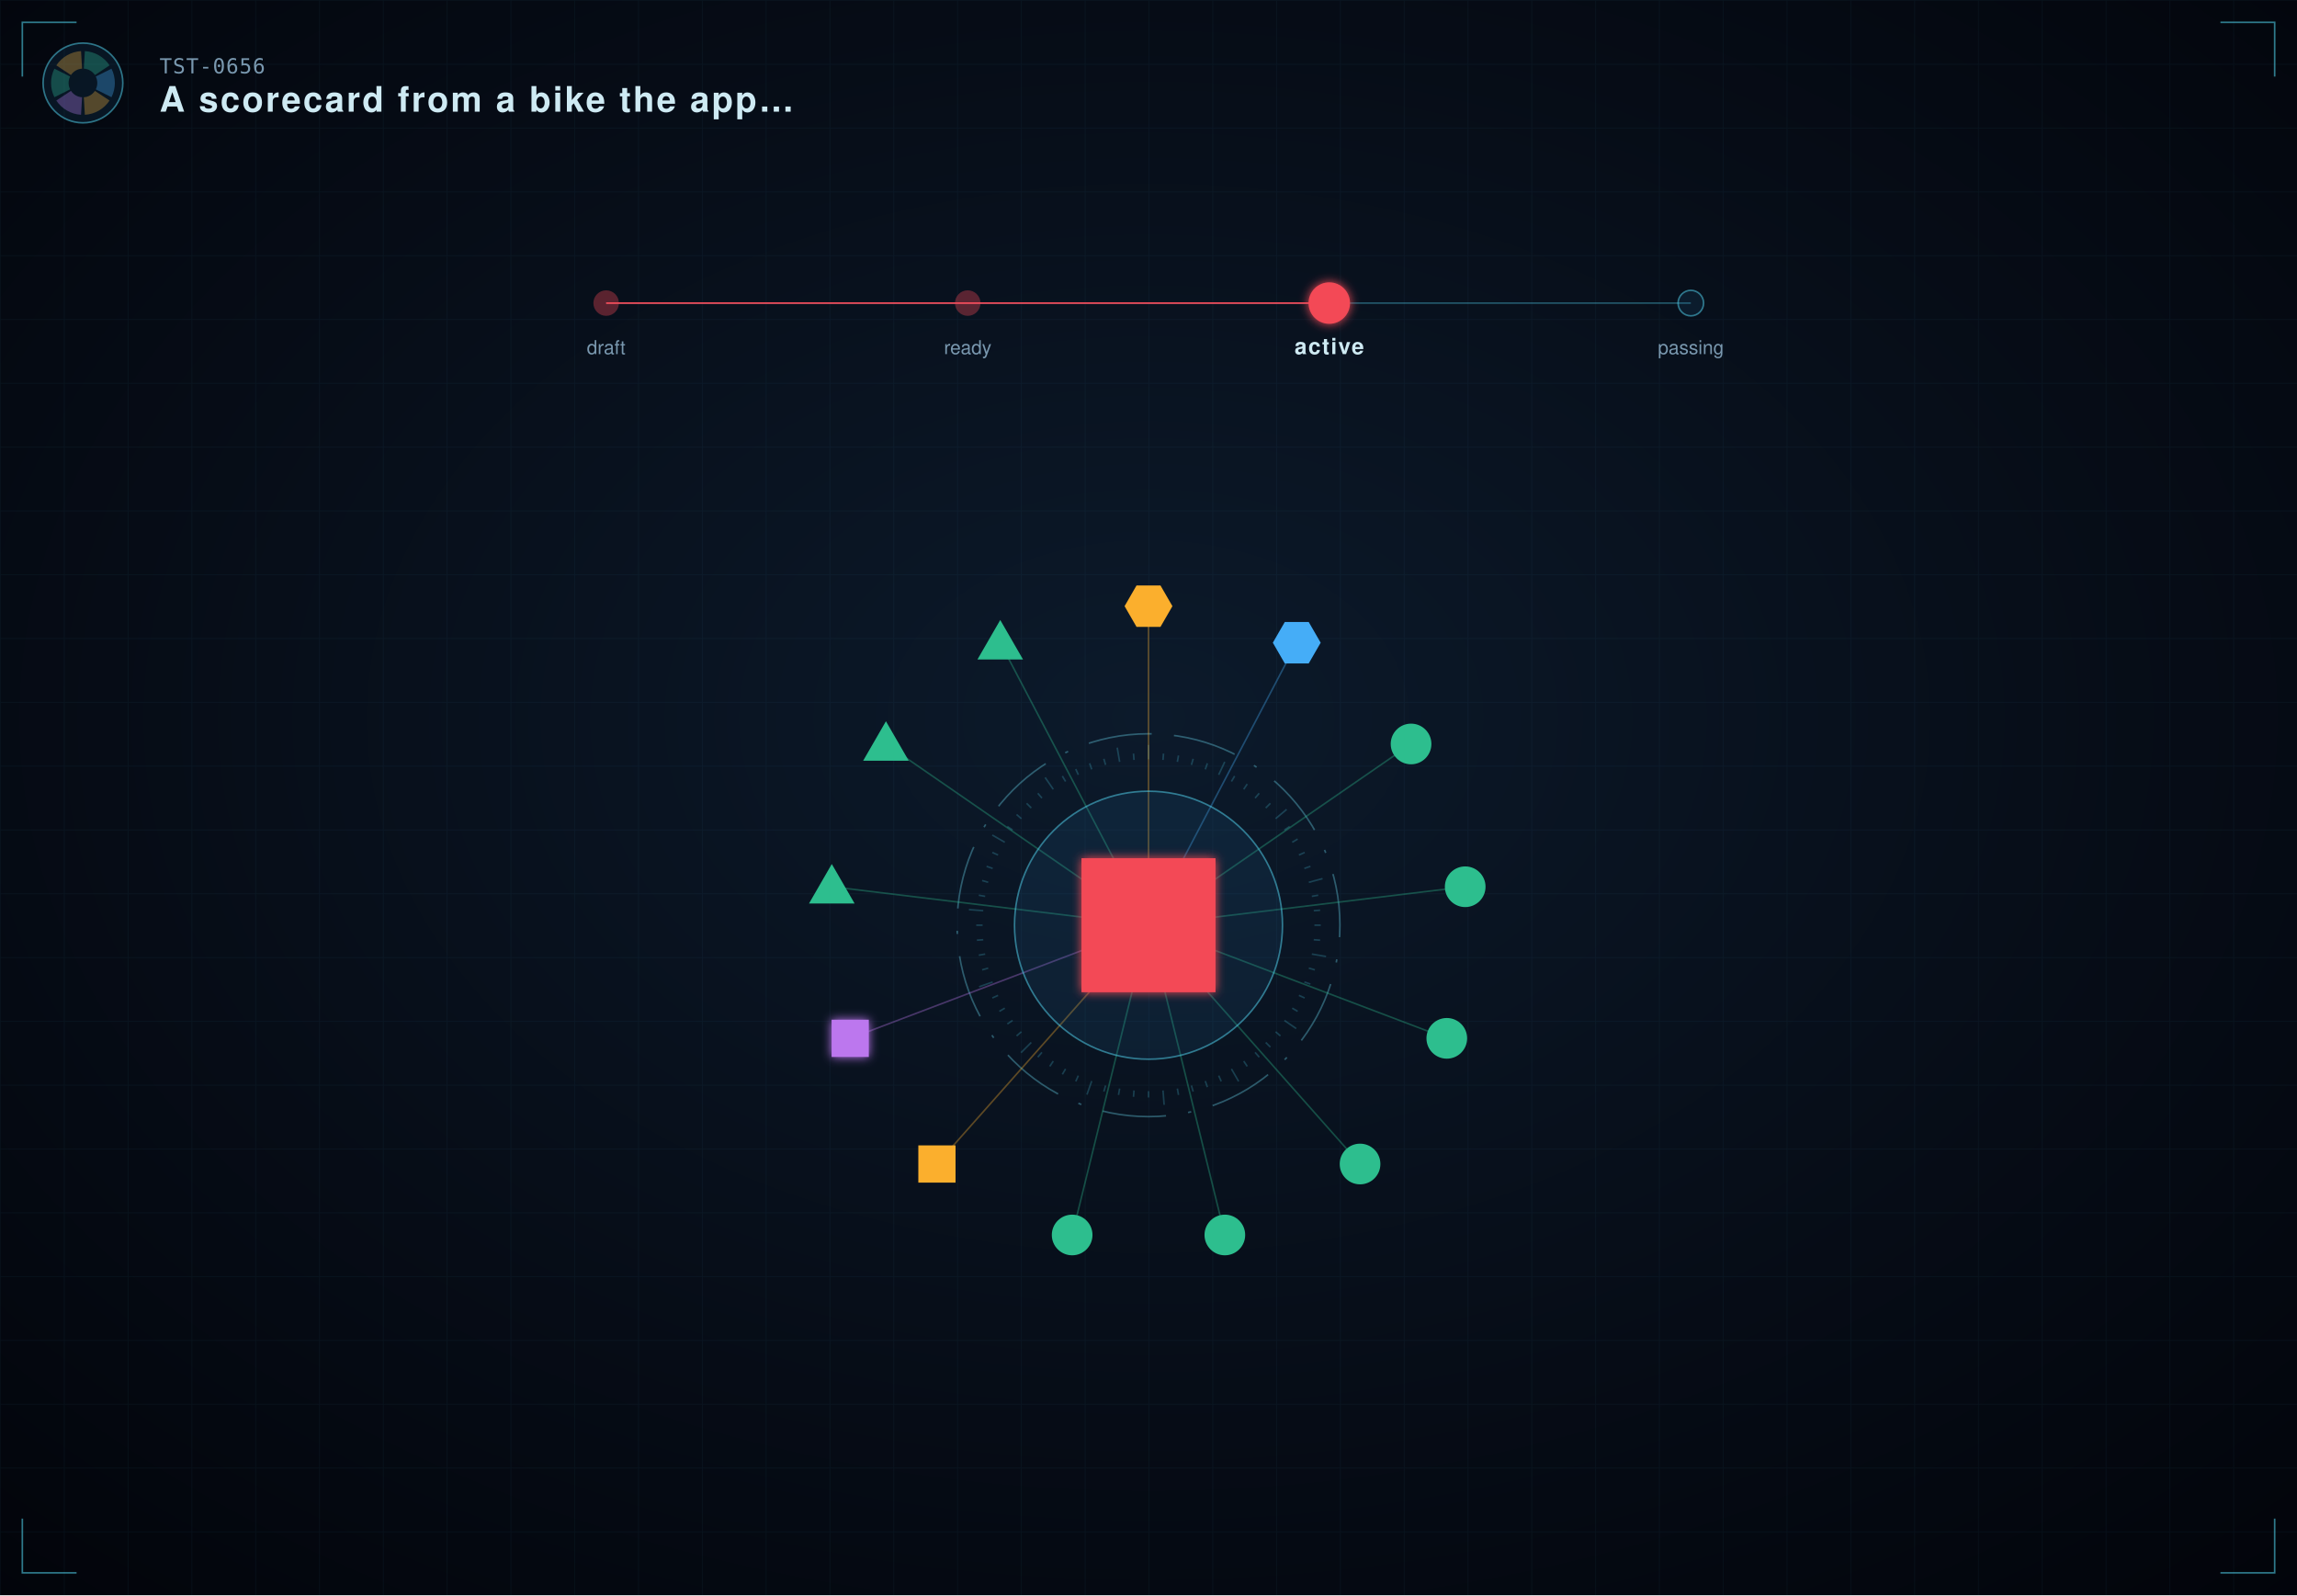
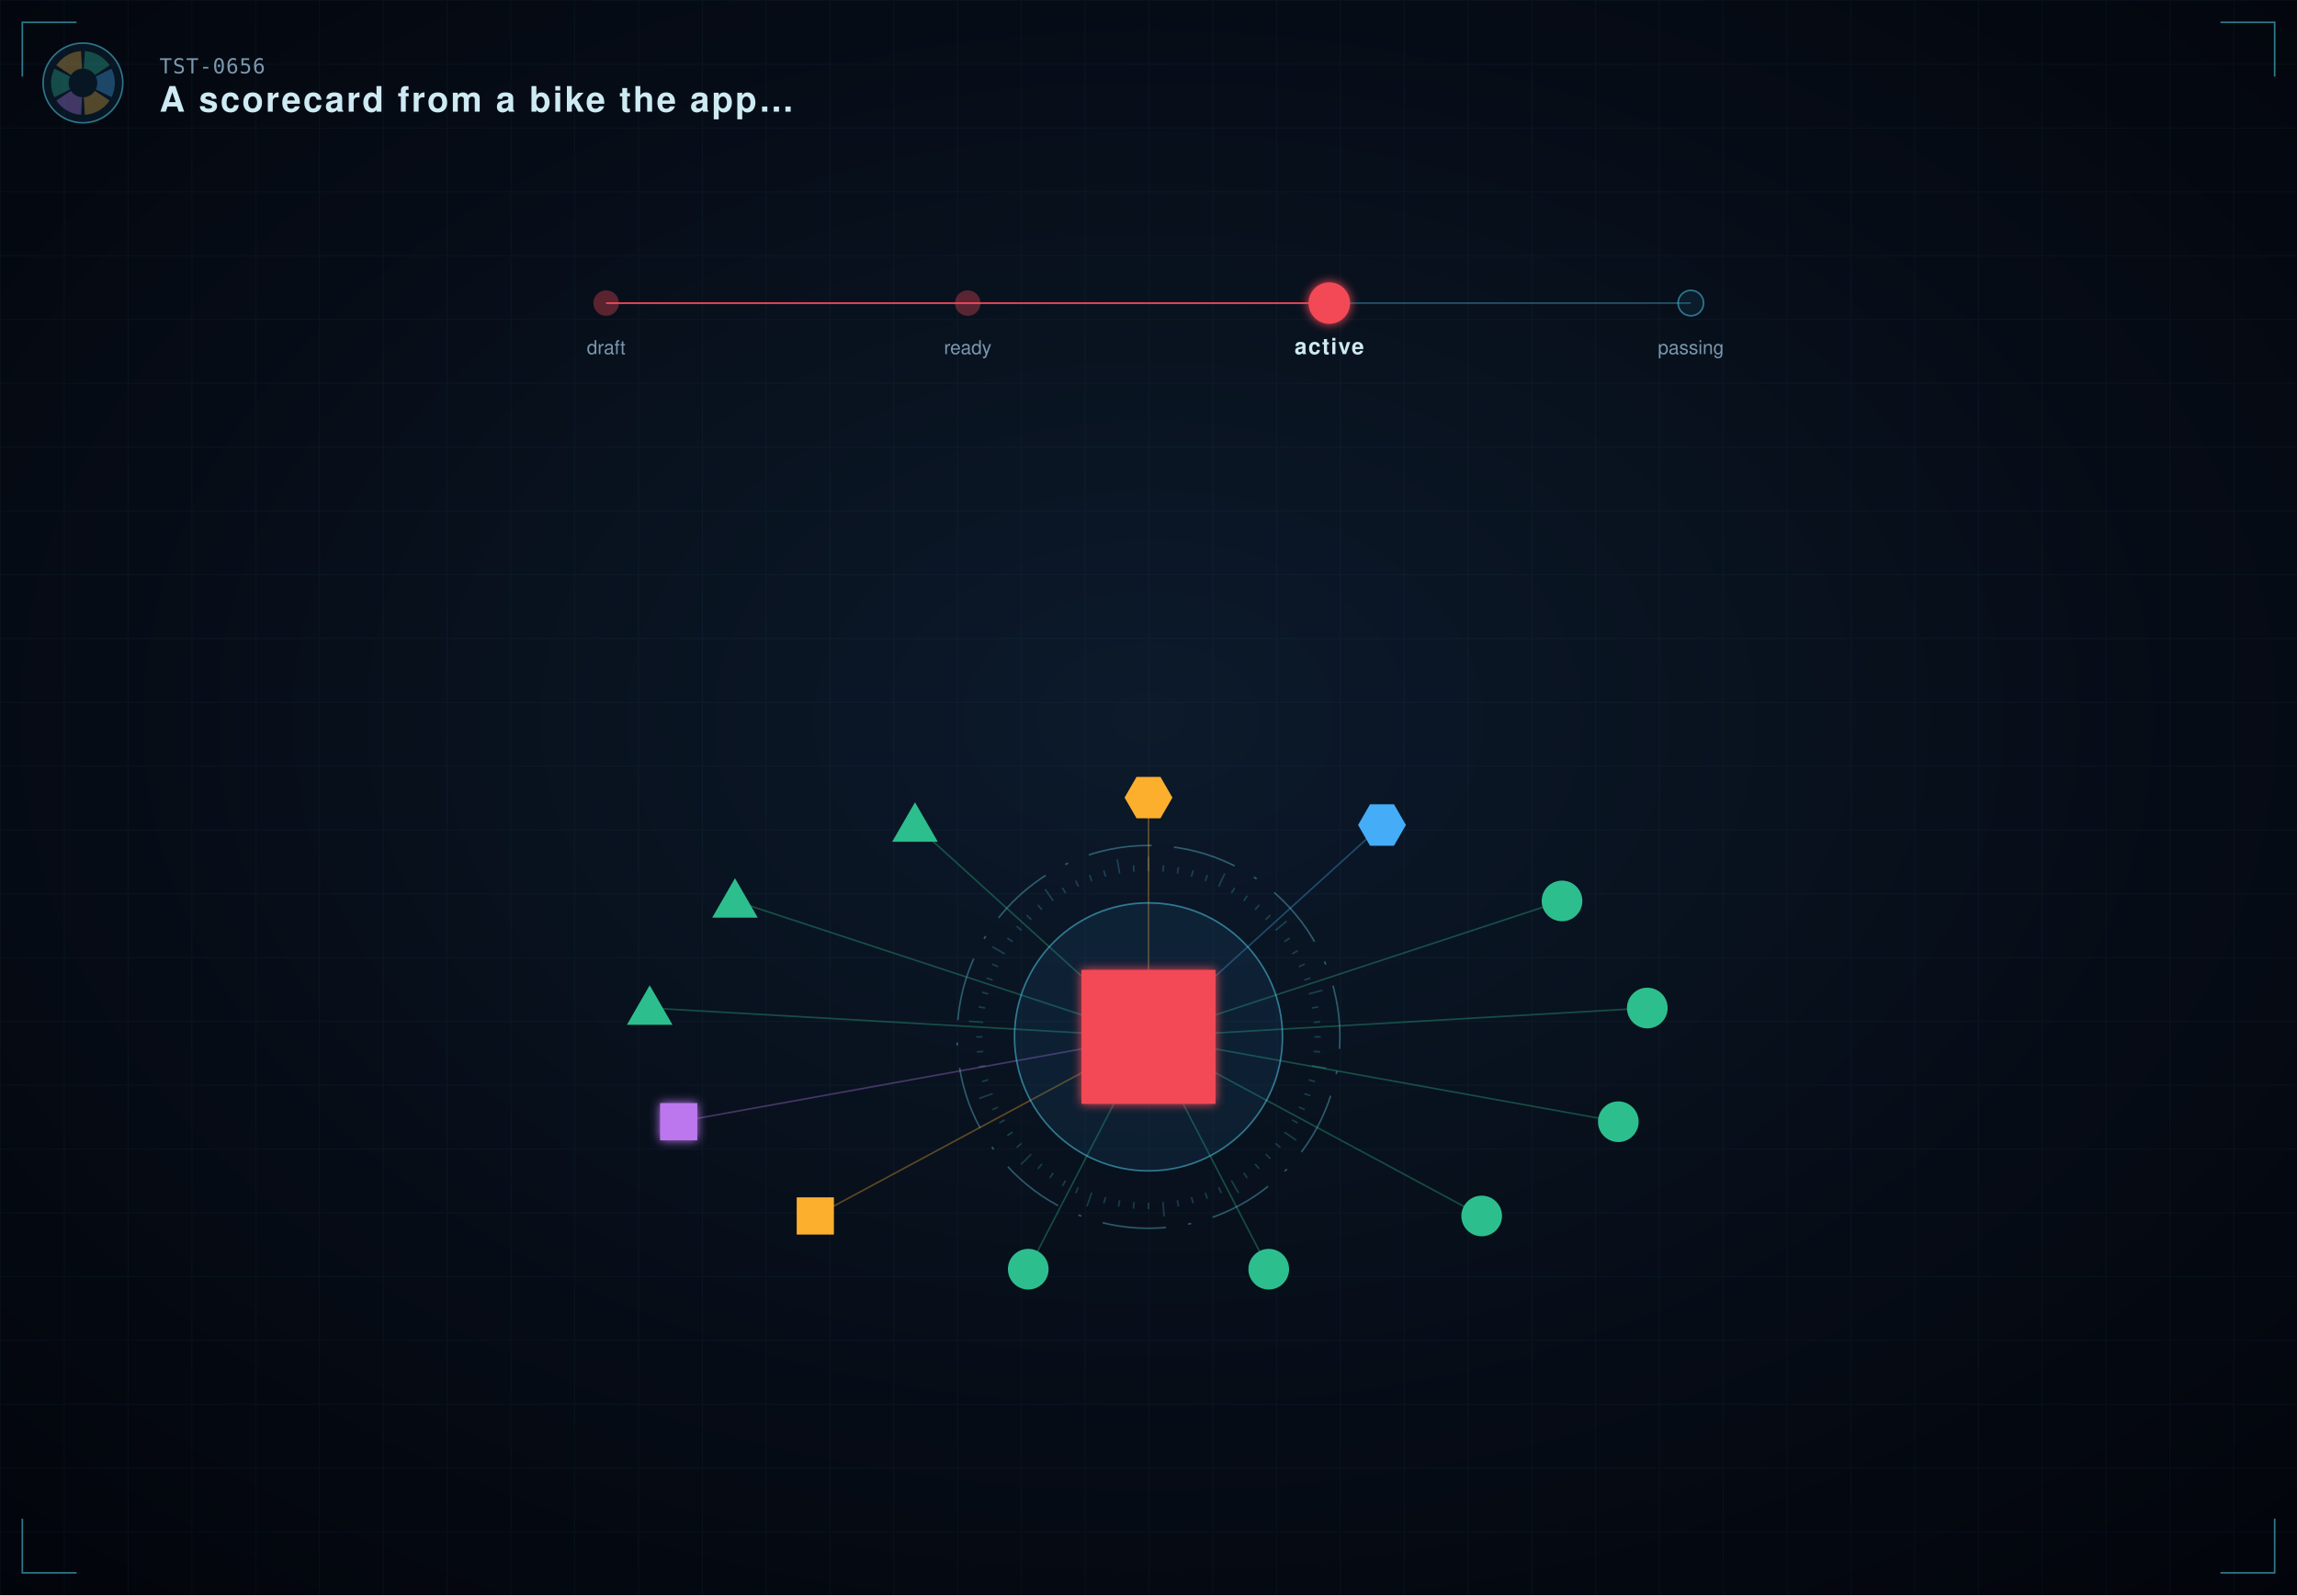
<svg xmlns="http://www.w3.org/2000/svg" class="ov ov-ticket" viewBox="0 0 1440 1000" width="1440" height="1000" role="img" aria-label="TST-0656: A scorecard from a bike the app cannot drive earns no Pro upgrade, and says so without telling the rider to fix it" data-address="deck://abcd1234/features?note=TST-0656&amp;page=ticket">
  <style>
.ov { font-family: "SF Pro Display", "Helvetica Neue", Helvetica, Arial, sans-serif; }
.ov text { fill: hsl(195 60% 88%); }
.ov text.ov-dim { fill: hsl(205 25% 58%); }
.ov .ov-id { font-family: "SF Mono", Menlo, monospace; letter-spacing: 0.04em; }
.ov .ov-num { font-family: "SF Mono", Menlo, monospace; font-weight: 600; }
.ov .ov-title { font-weight: 700; letter-spacing: 0.06em; text-transform: uppercase; }
.ov .st-closed { fill: hsl(160 62% 46%); }
.ov .st-progress { fill: hsl(205 92% 62%); }
.ov .st-failed { fill: hsl(355 88% 62%); }
.ov .st-owed { fill: hsl(275 78% 70%); }
.ov .st-open { fill: hsl(38 96% 58%); }
.ov .st-dropped { fill: hsl(220 12% 32%); }
.ov .ov-track { fill: hsla(210, 60%, 50%, 0.07); stroke: hsla(195, 80%, 60%, 0.16); stroke-width: 1; }
.ov .ov-glass { fill: hsla(205, 60%, 40%, 0.14); stroke: hsla(190, 90%, 65%, 0.5); stroke-width: 1; }
.ov .ov-faint { opacity: 0.35; }
.ov .ov-ghost { opacity: 0.12; }
.ov .ov-hit { fill: transparent; stroke: none; }
.ov .ov-hover { display: none; }
.ov .ov-wire { fill: none; stroke: hsla(190, 90%, 65%, 0.35); stroke-width: 1; }
.ov .ov-frame { stroke: hsla(190, 90%, 65%, 0.55); }
.ov .ov-bezel { stroke: hsla(190, 90%, 65%, 0.22); }
.ov .ov-scan { stroke: hsla(190, 90%, 70%, 0.35); }
.ov .ov-arc { fill: none; stroke-linecap: round; }
.ov .ov-arc.ov-track { stroke: hsla(195, 80%, 60%, 0.16); fill: none; }
.ov .ov-wire.st-closed, .ov .ov-arc.st-closed { fill: none; stroke: hsl(160 62% 46%); }
.ov .ov-wire.st-progress, .ov .ov-arc.st-progress { fill: none; stroke: hsl(205 92% 62%); }
.ov .ov-wire.st-failed, .ov .ov-arc.st-failed { fill: none; stroke: hsl(355 88% 62%); }
.ov .ov-wire.st-owed, .ov .ov-arc.st-owed { fill: none; stroke: hsl(275 78% 70%); }
.ov .ov-wire.st-open, .ov .ov-arc.st-open { fill: none; stroke: hsl(38 96% 58%); }
.ov .ov-wire.st-dropped, .ov .ov-arc.st-dropped { fill: none; stroke: hsl(220 12% 32%); }
.ov .ov-control { fill: hsla(190, 90%, 55%, 0.14); stroke: hsl(190 90% 60%); stroke-width: 1.5; }
.ov .ov-control.ov-go { fill: hsla(160, 62%, 46%, 0.22); stroke: hsl(160 62% 46%); }
.ov .ov-control.ov-stop { fill: hsla(355, 88%, 62%, 0.16); stroke: hsl(355 88% 62%); }
.ov .ov-control.ov-off { opacity: 0.3; }
.ov .glow { filter: url(#ov-glow); }
.ov [data-target], .ov [data-action] { cursor: pointer; }
.ov [data-target]:focus, .ov [data-action]:focus { outline: none; }
.ov [data-target]:focus &gt; .ov-hit, .ov [data-action]:focus { stroke: #fff; stroke-width: 2; }
</style>
  <defs>
    <filter id="ov-glow" x="-50%" y="-50%" width="200%" height="200%">
      <feGaussianBlur stdDeviation="3.2" result="b" />
      <feMerge>
        <feMergeNode in="b" />
        <feMergeNode in="SourceGraphic" />
      </feMerge>
    </filter>
    <radialGradient id="ov-field" cx="50%" cy="45%" r="75%">
      <stop offset="0%" stop-color="#0c1a2b" />
      <stop offset="60%" stop-color="#060c16" />
      <stop offset="100%" stop-color="#02040a" />
    </radialGradient>
    <pattern id="ov-grid" width="40" height="40" patternUnits="userSpaceOnUse">
      <path d="M40 0H0V40" fill="none" stroke="hsla(195,80%,60%,0.05)" stroke-width="1" />
    </pattern>
  </defs>
  <rect width="1440" height="1000" fill="url(#ov-field)" />
  <rect width="1440" height="1000" fill="url(#ov-grid)" />
  <g data-key="back" data-target="deck://abcd1234/features?note=PHASE-021&amp;page=phase" data-label="Back to PHASE-021" tabindex="0" role="button" aria-label="Back to PHASE-021">
    <circle cx="52" cy="52" r="26" class="ov-hit" data-label="Back to PHASE-021" />
    <path d="M53.2 32.04A20 20 0 0 1 68.69 40.98L59.51 47.04A9 9 0 0 0 52.54 43.02Z" class="st-closed ov-faint" />
    <path d="M69.89 43.06A20 20 0 0 1 69.89 60.94L60.05 56.02A9 9 0 0 0 60.05 47.98Z" class="st-progress ov-faint" />
    <path d="M68.69 63.02A20 20 0 0 1 53.2 71.96L52.54 60.98A9 9 0 0 0 59.51 56.96Z" class="st-open ov-faint" />
    <path d="M50.8 71.96A20 20 0 0 1 35.31 63.02L44.49 56.96A9 9 0 0 0 51.46 60.98Z" class="st-owed ov-faint" />
    <path d="M34.11 60.94A20 20 0 0 1 34.11 43.06L43.95 47.98A9 9 0 0 0 43.95 56.02Z" class="st-closed ov-faint" />
    <path d="M35.31 40.98A20 20 0 0 1 50.8 32.04L51.46 43.02A9 9 0 0 0 44.49 47.04Z" class="st-open ov-faint" />
    <circle cx="52" cy="52" r="25" class="ov-glass" />
  </g>
  <text x="100" y="46" font-size="13" text-anchor="start" class="ov-id ov-dim" data-role="id">TST-0656</text>
  <text x="100" y="70" font-size="22" text-anchor="start" class="ov-title" data-role="name">A scorecard from a bike the app…</text>
  <line x1="380" y1="190" x2="1060" y2="190" stroke-width="2" class="ov-wire" />
  <line x1="380" y1="190" x2="833.333" y2="190" stroke-width="3" class="st-failed ov-wire" />
  <circle cx="380" cy="190" r="8" class="st-failed ov-faint" data-label="Passed: draft" />
  <text x="380" y="222" font-size="12" text-anchor="middle" class="ov-dim" data-role="label">draft</text>
  <circle cx="606.667" cy="190" r="8" class="st-failed ov-faint" data-label="Passed: ready" />
  <text x="606.67" y="222" font-size="12" text-anchor="middle" class="ov-dim" data-role="label">ready</text>
  <circle cx="833.333" cy="190" r="13" class="st-failed glow" data-label="Now: active" />
  <text x="833.33" y="222" font-size="14" text-anchor="middle" class="ov-title" data-role="label">active</text>
  <circle cx="1060" cy="190" r="8" class="ov-glass" data-label="Ahead: passing" />
  <text x="1060" y="222" font-size="12" text-anchor="middle" class="ov-dim" data-role="label">passing</text>
  <path d="M14 48V14H48" stroke-width="1.5" class="ov-wire ov-frame" />
  <path d="M1426 48V14H1392" stroke-width="1.5" class="ov-wire ov-frame" />
  <path d="M14 952V986H48" stroke-width="1.5" class="ov-wire ov-frame" />
  <path d="M1426 952V986H1392" stroke-width="1.5" class="ov-wire ov-frame" />
-   <path d="M720.0 476.0L720.0 467.0M729.1 476.4L729.4 472.4M738.1 477.6L738.8 473.6M746.9 479.5L748.0 475.7M755.6 482.3L756.9 478.5M764.0 485.7L767.8 477.6M772.0 489.9L774.0 486.5M779.7 494.8L781.9 491.5M786.8 500.3L789.4 497.3M793.5 506.5L796.4 503.6M799.7 513.2L806.6 507.4M805.2 520.3L808.5 518.1M810.1 528.0L813.5 526.0M814.3 536.0L817.9 534.4M817.7 544.4L821.5 543.1M820.5 553.1L829.1 550.8M822.4 561.9L826.4 561.2M823.6 570.9L827.6 570.6M824.0 580.0L828.0 580.0M823.6 589.1L827.6 589.4M822.4 598.1L831.3 599.6M820.5 606.9L824.3 608.0M817.7 615.6L821.5 616.9M814.3 624.0L817.9 625.6M810.1 632.0L813.5 634.0M805.2 639.7L812.6 644.8M799.7 646.8L802.7 649.4M793.5 653.5L796.4 656.4M786.8 659.7L789.4 662.7M779.7 665.2L781.9 668.5M772.0 670.1L776.5 677.9M764.0 674.3L765.6 677.9M755.6 677.7L756.9 681.5M746.9 680.5L748.0 684.3M738.1 682.4L738.8 686.4M729.1 683.6L729.8 692.6M720.0 684.0L720.0 688.0M710.9 683.6L710.6 687.6M701.9 682.4L701.2 686.4M693.1 680.5L692.0 684.3M684.4 677.7L681.4 686.2M676.0 674.3L674.4 677.9M668.0 670.1L666.0 673.5M660.3 665.2L658.1 668.5M653.2 659.7L650.6 662.7M646.5 653.5L640.1 659.9M640.3 646.8L637.3 649.4M634.8 639.7L631.5 641.9M629.9 632.0L626.5 634.0M625.7 624.0L622.1 625.6M622.3 615.6L613.8 618.6M619.5 606.9L615.7 608.0M617.6 598.1L613.6 598.8M616.4 589.1L612.4 589.4M616.0 580.0L612.0 580.0M616.4 570.9L607.4 570.2M617.6 561.9L613.6 561.2M619.5 553.1L615.7 552.0M622.3 544.4L618.5 543.1M625.7 536.0L622.1 534.4M629.9 528.0L622.1 523.5M634.8 520.3L631.5 518.1M640.3 513.2L637.3 510.6M646.5 506.5L643.6 503.6M653.2 500.3L650.6 497.3M660.3 494.8L655.2 487.4M668.0 489.9L666.0 486.5M676.0 485.7L674.4 482.1M684.4 482.3L683.1 478.5M693.1 479.5L692.0 475.7M701.9 477.6L700.4 468.7M710.9 476.4L710.6 472.4" class="ov-wire ov-bezel" />
-   <path d="M720 460A120 120 0 1 1 719.99 460" stroke-dasharray="2 14 40 14" stroke-width="1.2" class="ov-wire ov-scan" />
-   <line x1="720" y1="580" x2="720" y2="380" class="st-open ov-wire ov-faint" />
-   <line x1="720" y1="580" x2="812.945" y2="402.909" class="st-progress ov-wire ov-faint" />
-   <line x1="720" y1="580" x2="884.597" y2="466.387" class="st-closed ov-wire ov-faint" />
-   <line x1="720" y1="580" x2="918.542" y2="555.893" class="st-closed ov-wire ov-faint" />
-   <line x1="720" y1="580" x2="907.003" y2="650.921" class="st-closed ov-wire ov-faint" />
-   <line x1="720" y1="580" x2="852.625" y2="729.702" class="st-closed ov-wire ov-faint" />
-   <line x1="720" y1="580" x2="767.863" y2="774.188" class="st-closed ov-wire ov-faint" />
-   <line x1="720" y1="580" x2="672.137" y2="774.188" class="st-closed ov-wire ov-faint" />
-   <line x1="720" y1="580" x2="587.375" y2="729.702" class="st-open ov-wire ov-faint" />
-   <line x1="720" y1="580" x2="532.997" y2="650.921" class="st-owed ov-wire ov-faint" />
-   <line x1="720" y1="580" x2="521.458" y2="555.893" class="st-closed ov-wire ov-faint" />
-   <line x1="720" y1="580" x2="555.403" y2="466.387" class="st-closed ov-wire ov-faint" />
-   <line x1="720" y1="580" x2="627.055" y2="402.909" class="st-closed ov-wire ov-faint" />
-   <polygon points="727.5,367.01 735,380 727.5,392.99 712.5,392.99 705,380 712.5,367.01" class="st-open" data-ticket="FEAT-0074" data-target="deck://abcd1234/features?note=FEAT-0074&amp;page=ticket" data-label="FEAT-0074 · backlog · In-app 'help us verify this trainer' prompt — first time the app sees a trainer model not on the public compatibility list, ask the rider to share a diagnostic + auto-publish the verified model after a successful 10-min ride (long-term successor to the manual tester-recruitment programme)" tabindex="0" role="button" aria-label="FEAT-0074 · backlog · In-app 'help us verify this trainer' prompt — first time the app sees a trainer model not on the public compatibility list, ask the rider to share a diagnostic + auto-publish the verified model after a successful 10-min ride (long-term successor to the manual tester-recruitment programme)" />
-   <polygon points="820.44,389.92 827.94,402.91 820.44,415.9 805.44,415.9 797.94,402.91 805.44,389.92" class="st-progress" data-ticket="FEAT-0107" data-target="deck://abcd1234/features?note=FEAT-0107&amp;page=ticket" data-label="FEAT-0107 · doing · The app knows when a trainer cannot be driven, and stops pretending" tabindex="0" role="button" aria-label="FEAT-0107 · doing · The app knows when a trainer cannot be driven, and stops pretending" />
-   <circle cx="884.597" cy="466.387" r="12.75" class="st-closed" data-ticket="TASK-0828" data-target="deck://abcd1234/features?note=TASK-0828&amp;page=ticket" data-label="TASK-0828 · done · The compatibility test marks its control rows not applicable on a data-only trainer, and its submission carries a format version" tabindex="0" role="button" aria-label="TASK-0828 · done · The compatibility test marks its control rows not applicable on a data-only trainer, and its submission carries a format version" />
-   <circle cx="918.542" cy="555.893" r="12.75" class="st-closed" data-ticket="TASK-0851" data-target="deck://abcd1234/features?note=TASK-0851&amp;page=ticket" data-label="TASK-0851 · done · Three claims PHASE-021 shipped that no acceptance check walks: the per-rider preferences, the power source in History, and the Pro grant a data-only bike does not earn" tabindex="0" role="button" aria-label="TASK-0851 · done · Three claims PHASE-021 shipped that no acceptance check walks: the per-rider preferences, the power source in History, and the Pro grant a data-only bike does not earn" />
-   <circle cx="907.003" cy="650.921" r="12.75" class="st-closed" data-ticket="TASK-0852" data-target="deck://abcd1234/features?note=TASK-0852&amp;page=ticket" data-label="TASK-0852 · done · PHASE-021's five features were never moved off backlog, so the release page carries none of them and offers none of their acceptance checks" tabindex="0" role="button" aria-label="TASK-0852 · done · PHASE-021's five features were never moved off backlog, so the release page carries none of them and offers none of their acceptance checks" />
-   <circle cx="852.625" cy="729.702" r="12.75" class="st-closed" data-ticket="TASK-0926" data-target="deck://abcd1234/features?note=TASK-0926&amp;page=ticket" data-label="TASK-0926 · done · Split 'earns a Pro upgrade' from 'is worth submitting', so the scorecard from a bike the app cannot drive can reach the public list" tabindex="0" role="button" aria-label="TASK-0926 · done · Split 'earns a Pro upgrade' from 'is worth submitting', so the scorecard from a bike the app cannot drive can reach the public list" />
-   <circle cx="767.863" cy="774.188" r="12.75" class="st-closed" data-ticket="TASK-0931" data-target="deck://abcd1234/features?note=TASK-0931&amp;page=ticket" data-label="TASK-0931 · done · The compatibility test notices a trainer that reveals itself mid-run, so its control rows read not-applicable rather than failed" tabindex="0" role="button" aria-label="TASK-0931 · done · The compatibility test notices a trainer that reveals itself mid-run, so its control rows read not-applicable rather than failed" />
-   <circle cx="672.137" cy="774.188" r="12.75" class="st-closed" data-ticket="TASK-0977" data-target="deck://abcd1234/features?note=TASK-0977&amp;page=ticket" data-label="TASK-0977 · done · Shorten the Expect lines of the checks the rewritten sections cite, one platform per line" tabindex="0" role="button" aria-label="TASK-0977 · done · Shorten the Expect lines of the checks the rewritten sections cite, one platform per line" />
-   <polygon points="599.04,718.03 599.04,741.37 575.71,741.37 575.71,718.03" class="st-open" data-ticket="TST-0350" data-target="deck://abcd1234/features?note=TST-0350&amp;page=ticket" data-label="TST-0350 · active · NotListed result — the copy changes with the tier" tabindex="0" role="button" aria-label="TST-0350 · active · NotListed result — the copy changes with the tier" />
-   <polygon points="521.46,541.64 535.75,566.39 507.17,566.39" class="st-closed" data-ticket="ISS-0415" data-target="deck://abcd1234/features?note=ISS-0415&amp;page=ticket" data-label="ISS-0415 · fixed · A rider whose bike cannot be driven can run the compatibility test and then cannot submit its scorecard, and the screen tells them to fix sub-tests that were never run" tabindex="0" role="button" aria-label="ISS-0415 · fixed · A rider whose bike cannot be driven can run the compatibility test and then cannot submit its scorecard, and the screen tells them to fix sub-tests that were never run" />
-   <polygon points="555.4,452.14 569.69,476.89 541.11,476.89" class="st-closed" data-ticket="ISS-0463" data-target="deck://abcd1234/features?note=ISS-0463&amp;page=ticket" data-label="ISS-0463 · fixed · The compatibility test reads the control capability once, at the start, so a trainer that reveals itself mid-run is scored as a failure rather than as not applicable" tabindex="0" role="button" aria-label="ISS-0463 · fixed · The compatibility test reads the control capability once, at the start, so a trainer that reveals itself mid-run is scored as a failure rather than as not applicable" />
-   <polygon points="627.06,388.66 641.34,413.41 612.77,413.41" class="st-closed" data-ticket="ISS-0468" data-target="deck://abcd1234/features?note=ISS-0468&amp;page=ticket" data-label="ISS-0468 · fixed · A data-only compatibility run prints Total: 108% because one five-second gap runs outside the shortened-run guard" tabindex="0" role="button" aria-label="ISS-0468 · fixed · A data-only compatibility run prints Total: 108% because one five-second gap runs outside the shortened-run guard" />
+   <path d="M720.0 546.0L720.0 537.0M729.1 546.4L729.4 542.4M738.1 547.6L738.8 543.6M746.9 549.5L748.0 545.7M755.6 552.3L756.9 548.5M764.0 555.7L767.8 547.6M772.0 559.9L774.0 556.5M779.7 564.8L781.9 561.5M786.8 570.3L789.4 567.3M793.5 576.5L796.4 573.6M799.7 583.2L806.6 577.4M805.2 590.3L808.5 588.1M810.1 598.0L813.5 596.0M814.3 606.0L817.9 604.4M817.7 614.4L821.5 613.1M820.5 623.1L829.1 620.8M822.4 631.9L826.4 631.2M823.6 640.9L827.6 640.6M824.0 650.0L828.0 650.0M823.6 659.1L827.6 659.4M822.4 668.1L831.3 669.6M820.5 676.9L824.3 678.0M817.7 685.6L821.5 686.9M814.3 694.0L817.9 695.6M810.1 702.0L813.5 704.0M805.2 709.7L812.6 714.8M799.7 716.8L802.7 719.4M793.5 723.5L796.4 726.4M786.8 729.7L789.4 732.7M779.7 735.2L781.9 738.5M772.0 740.1L776.5 747.9M764.0 744.3L765.6 747.9M755.6 747.7L756.9 751.5M746.9 750.5L748.0 754.3M738.1 752.4L738.8 756.4M729.1 753.6L729.8 762.6M720.0 754.0L720.0 758.0M710.9 753.6L710.6 757.6M701.9 752.4L701.2 756.4M693.1 750.5L692.0 754.3M684.4 747.7L681.4 756.2M676.0 744.3L674.4 747.9M668.0 740.1L666.0 743.5M660.3 735.2L658.1 738.5M653.2 729.7L650.6 732.7M646.5 723.5L640.1 729.9M640.3 716.8L637.3 719.4M634.8 709.7L631.5 711.9M629.9 702.0L626.5 704.0M625.7 694.0L622.1 695.6M622.3 685.6L613.8 688.6M619.5 676.9L615.7 678.0M617.6 668.1L613.6 668.8M616.4 659.1L612.4 659.4M616.0 650.0L612.0 650.0M616.4 640.9L607.4 640.2M617.6 631.9L613.6 631.2M619.5 623.1L615.7 622.0M622.3 614.4L618.5 613.1M625.7 606.0L622.1 604.4M629.9 598.0L622.1 593.5M634.8 590.3L631.5 588.1M640.3 583.2L637.3 580.6M646.5 576.5L643.6 573.6M653.2 570.3L650.6 567.3M660.3 564.8L655.2 557.4M668.0 559.9L666.0 556.5M676.0 555.7L674.4 552.1M684.4 552.3L683.1 548.5M693.1 549.5L692.0 545.7M701.9 547.6L700.4 538.7M710.9 546.4L710.6 542.4" class="ov-wire ov-bezel" />
+   <path d="M720 530A120 120 0 1 1 719.99 530" stroke-dasharray="2 14 40 14" stroke-width="1.2" class="ov-wire ov-scan" />
+   <line x1="720" y1="650" x2="720" y2="500" class="st-open ov-wire ov-faint" />
+   <line x1="720" y1="650" x2="866.388" y2="517.182" class="st-progress ov-wire ov-faint" />
+   <line x1="720" y1="650" x2="979.24" y2="564.79" class="st-closed ov-wire ov-faint" />
+   <line x1="720" y1="650" x2="1032.703" y2="631.919" class="st-closed ov-wire ov-faint" />
+   <line x1="720" y1="650" x2="1014.53" y2="703.191" class="st-closed ov-wire ov-faint" />
+   <line x1="720" y1="650" x2="928.884" y2="762.277" class="st-closed ov-wire ov-faint" />
+   <line x1="720" y1="650" x2="795.384" y2="795.641" class="st-closed ov-wire ov-faint" />
+   <line x1="720" y1="650" x2="644.616" y2="795.641" class="st-closed ov-wire ov-faint" />
+   <line x1="720" y1="650" x2="511.116" y2="762.277" class="st-open ov-wire ov-faint" />
+   <line x1="720" y1="650" x2="425.47" y2="703.191" class="st-owed ov-wire ov-faint" />
+   <line x1="720" y1="650" x2="407.297" y2="631.919" class="st-closed ov-wire ov-faint" />
+   <line x1="720" y1="650" x2="460.76" y2="564.79" class="st-closed ov-wire ov-faint" />
+   <line x1="720" y1="650" x2="573.612" y2="517.182" class="st-closed ov-wire ov-faint" />
+   <polygon points="727.5,487.01 735,500 727.5,512.99 712.5,512.99 705,500 712.5,487.01" class="st-open" data-ticket="FEAT-0074" data-target="deck://abcd1234/features?note=FEAT-0074&amp;page=ticket" data-label="FEAT-0074 · backlog · In-app 'help us verify this trainer' prompt — first time the app sees a trainer model not on the public compatibility list, ask the rider to share a diagnostic + auto-publish the verified model after a successful 10-min ride (long-term successor to the manual tester-recruitment programme)" tabindex="0" role="button" aria-label="FEAT-0074 · backlog · In-app 'help us verify this trainer' prompt — first time the app sees a trainer model not on the public compatibility list, ask the rider to share a diagnostic + auto-publish the verified model after a successful 10-min ride (long-term successor to the manual tester-recruitment programme)" />
+   <polygon points="873.89,504.19 881.39,517.18 873.89,530.17 858.89,530.17 851.39,517.18 858.89,504.19" class="st-progress" data-ticket="FEAT-0107" data-target="deck://abcd1234/features?note=FEAT-0107&amp;page=ticket" data-label="FEAT-0107 · doing · The app knows when a trainer cannot be driven, and stops pretending" tabindex="0" role="button" aria-label="FEAT-0107 · doing · The app knows when a trainer cannot be driven, and stops pretending" />
+   <circle cx="979.24" cy="564.79" r="12.75" class="st-closed" data-ticket="TASK-0828" data-target="deck://abcd1234/features?note=TASK-0828&amp;page=ticket" data-label="TASK-0828 · done · The compatibility test marks its control rows not applicable on a data-only trainer, and its submission carries a format version" tabindex="0" role="button" aria-label="TASK-0828 · done · The compatibility test marks its control rows not applicable on a data-only trainer, and its submission carries a format version" />
+   <circle cx="1032.703" cy="631.919" r="12.75" class="st-closed" data-ticket="TASK-0851" data-target="deck://abcd1234/features?note=TASK-0851&amp;page=ticket" data-label="TASK-0851 · done · Three claims PHASE-021 shipped that no acceptance check walks: the per-rider preferences, the power source in History, and the Pro grant a data-only bike does not earn" tabindex="0" role="button" aria-label="TASK-0851 · done · Three claims PHASE-021 shipped that no acceptance check walks: the per-rider preferences, the power source in History, and the Pro grant a data-only bike does not earn" />
+   <circle cx="1014.53" cy="703.191" r="12.75" class="st-closed" data-ticket="TASK-0852" data-target="deck://abcd1234/features?note=TASK-0852&amp;page=ticket" data-label="TASK-0852 · done · PHASE-021's five features were never moved off backlog, so the release page carries none of them and offers none of their acceptance checks" tabindex="0" role="button" aria-label="TASK-0852 · done · PHASE-021's five features were never moved off backlog, so the release page carries none of them and offers none of their acceptance checks" />
+   <circle cx="928.884" cy="762.277" r="12.75" class="st-closed" data-ticket="TASK-0926" data-target="deck://abcd1234/features?note=TASK-0926&amp;page=ticket" data-label="TASK-0926 · done · Split 'earns a Pro upgrade' from 'is worth submitting', so the scorecard from a bike the app cannot drive can reach the public list" tabindex="0" role="button" aria-label="TASK-0926 · done · Split 'earns a Pro upgrade' from 'is worth submitting', so the scorecard from a bike the app cannot drive can reach the public list" />
+   <circle cx="795.384" cy="795.641" r="12.75" class="st-closed" data-ticket="TASK-0931" data-target="deck://abcd1234/features?note=TASK-0931&amp;page=ticket" data-label="TASK-0931 · done · The compatibility test notices a trainer that reveals itself mid-run, so its control rows read not-applicable rather than failed" tabindex="0" role="button" aria-label="TASK-0931 · done · The compatibility test notices a trainer that reveals itself mid-run, so its control rows read not-applicable rather than failed" />
+   <circle cx="644.616" cy="795.641" r="12.75" class="st-closed" data-ticket="TASK-0977" data-target="deck://abcd1234/features?note=TASK-0977&amp;page=ticket" data-label="TASK-0977 · done · Shorten the Expect lines of the checks the rewritten sections cite, one platform per line" tabindex="0" role="button" aria-label="TASK-0977 · done · Shorten the Expect lines of the checks the rewritten sections cite, one platform per line" />
+   <polygon points="522.78,750.61 522.78,773.94 499.45,773.94 499.45,750.61" class="st-open" data-ticket="TST-0350" data-target="deck://abcd1234/features?note=TST-0350&amp;page=ticket" data-label="TST-0350 · active · NotListed result — the copy changes with the tier" tabindex="0" role="button" aria-label="TST-0350 · active · NotListed result — the copy changes with the tier" />
+   <polygon points="407.3,617.67 421.59,642.42 393.01,642.42" class="st-closed" data-ticket="ISS-0415" data-target="deck://abcd1234/features?note=ISS-0415&amp;page=ticket" data-label="ISS-0415 · fixed · A rider whose bike cannot be driven can run the compatibility test and then cannot submit its scorecard, and the screen tells them to fix sub-tests that were never run" tabindex="0" role="button" aria-label="ISS-0415 · fixed · A rider whose bike cannot be driven can run the compatibility test and then cannot submit its scorecard, and the screen tells them to fix sub-tests that were never run" />
+   <polygon points="460.76,550.54 475.05,575.29 446.47,575.29" class="st-closed" data-ticket="ISS-0463" data-target="deck://abcd1234/features?note=ISS-0463&amp;page=ticket" data-label="ISS-0463 · fixed · The compatibility test reads the control capability once, at the start, so a trainer that reveals itself mid-run is scored as a failure rather than as not applicable" tabindex="0" role="button" aria-label="ISS-0463 · fixed · The compatibility test reads the control capability once, at the start, so a trainer that reveals itself mid-run is scored as a failure rather than as not applicable" />
+   <polygon points="573.61,502.93 587.9,527.68 559.32,527.68" class="st-closed" data-ticket="ISS-0468" data-target="deck://abcd1234/features?note=ISS-0468&amp;page=ticket" data-label="ISS-0468 · fixed · A data-only compatibility run prints Total: 108% because one five-second gap runs outside the shortened-run guard" tabindex="0" role="button" aria-label="ISS-0468 · fixed · A data-only compatibility run prints Total: 108% because one five-second gap runs outside the shortened-run guard" />
  <g class="glow">
-     <polygon points="544.66,639.25 544.66,662.59 521.33,662.59 521.33,639.25" class="st-owed" data-ticket="TST-0648" data-target="deck://abcd1234/features?note=TST-0648&amp;page=ticket" data-label="TST-0648 · active · A trainer that refuses control is recognised, written to no more, described once, and listed in its own bucket" tabindex="0" role="button" aria-label="TST-0648 · active · A trainer that refuses control is recognised, written to no more, described once, and listed in its own bucket" />
+     <polygon points="437.14,691.52 437.14,714.86 413.8,714.86 413.8,691.52" class="st-owed" data-ticket="TST-0648" data-target="deck://abcd1234/features?note=TST-0648&amp;page=ticket" data-label="TST-0648 · active · A trainer that refuses control is recognised, written to no more, described once, and listed in its own bucket" tabindex="0" role="button" aria-label="TST-0648 · active · A trainer that refuses control is recognised, written to no more, described once, and listed in its own bucket" />
  </g>
  <g data-key="open-TST-0656" data-target="deck://abcd1234/features?flow=test-run" data-label="Open the release test" tabindex="0" role="button" aria-label="Open the release test">
-     <circle cx="720" cy="580" r="84" class="ov-glass" />
-     <polygon points="762,538 762,622 678,622 678,538" class="st-failed glow" data-ticket="TST-0656" data-label="TST-0656 · active · A scorecard from a bike the app cannot drive earns no Pro upgrade, and says so without telling the rider to fix it" />
+     <circle cx="720" cy="650" r="84" class="ov-glass" />
+     <polygon points="762,608 762,692 678,692 678,608" class="st-failed glow" data-ticket="TST-0656" data-label="TST-0656 · active · A scorecard from a bike the app cannot drive earns no Pro upgrade, and says so without telling the rider to fix it" tabindex="-1" role="img" aria-label="TST-0656 · active · A scorecard from a bike the app cannot drive earns no Pro upgrade, and says so without telling the rider to fix it" />
  </g>
</svg>
